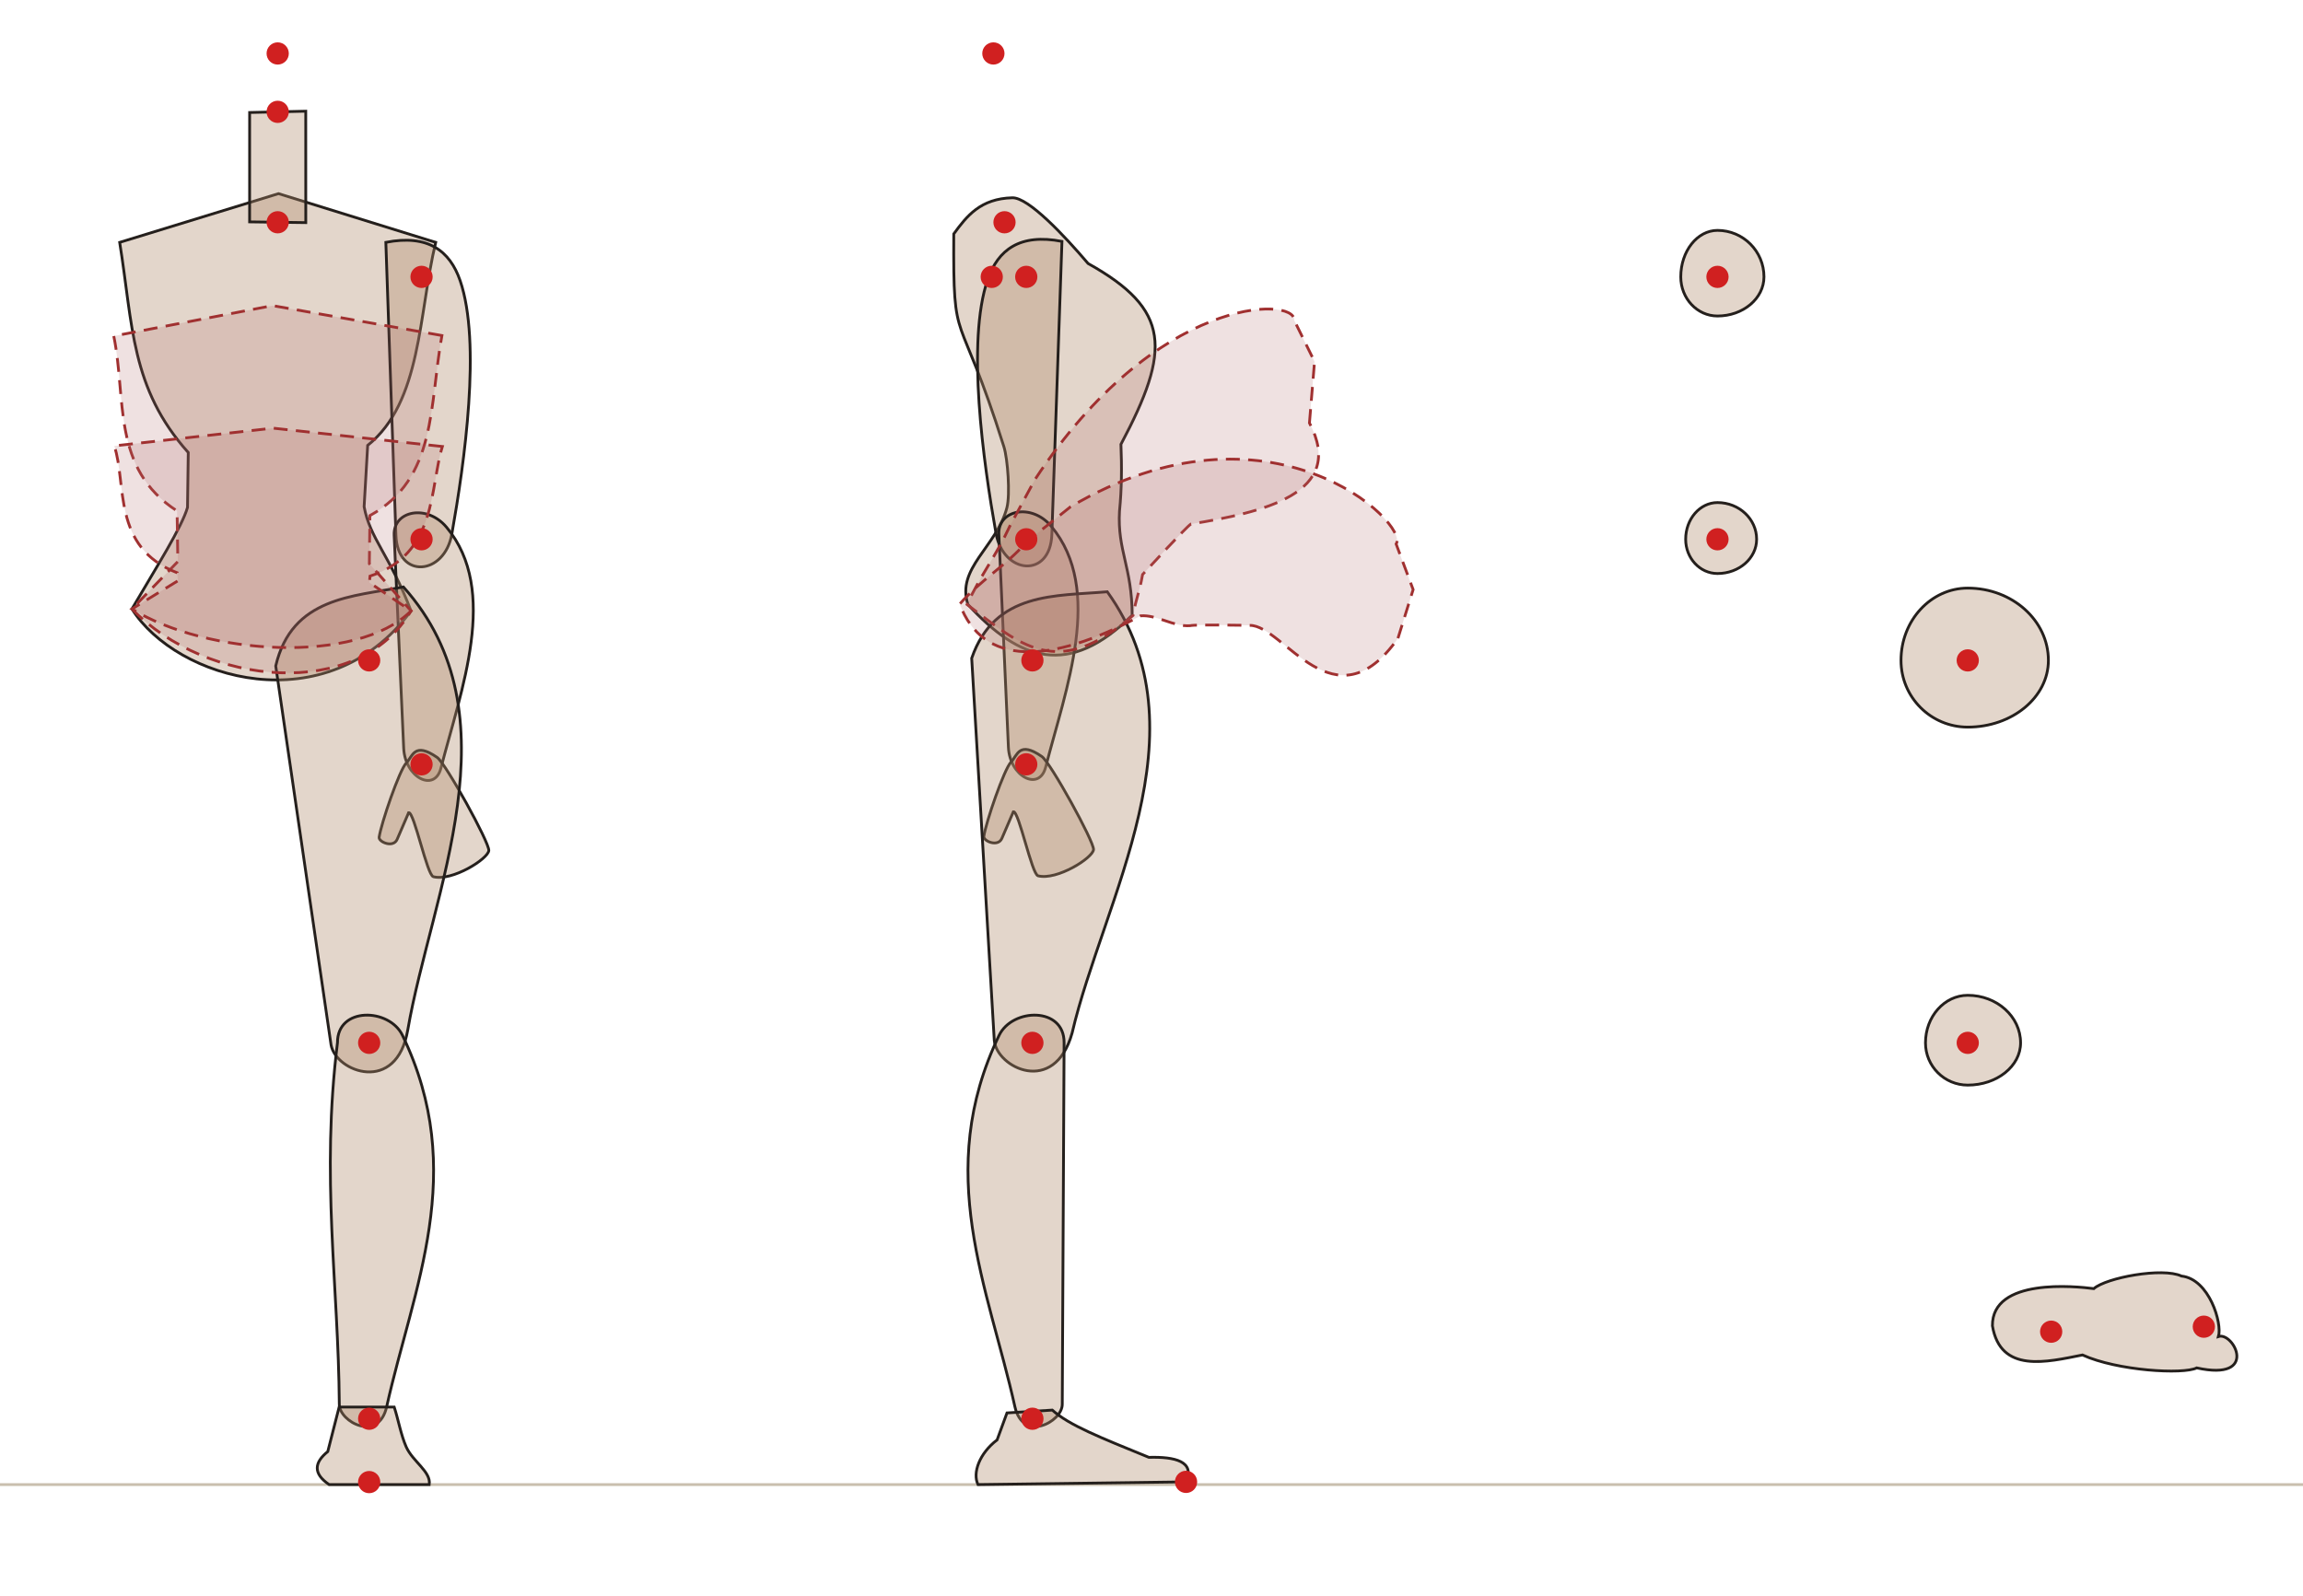
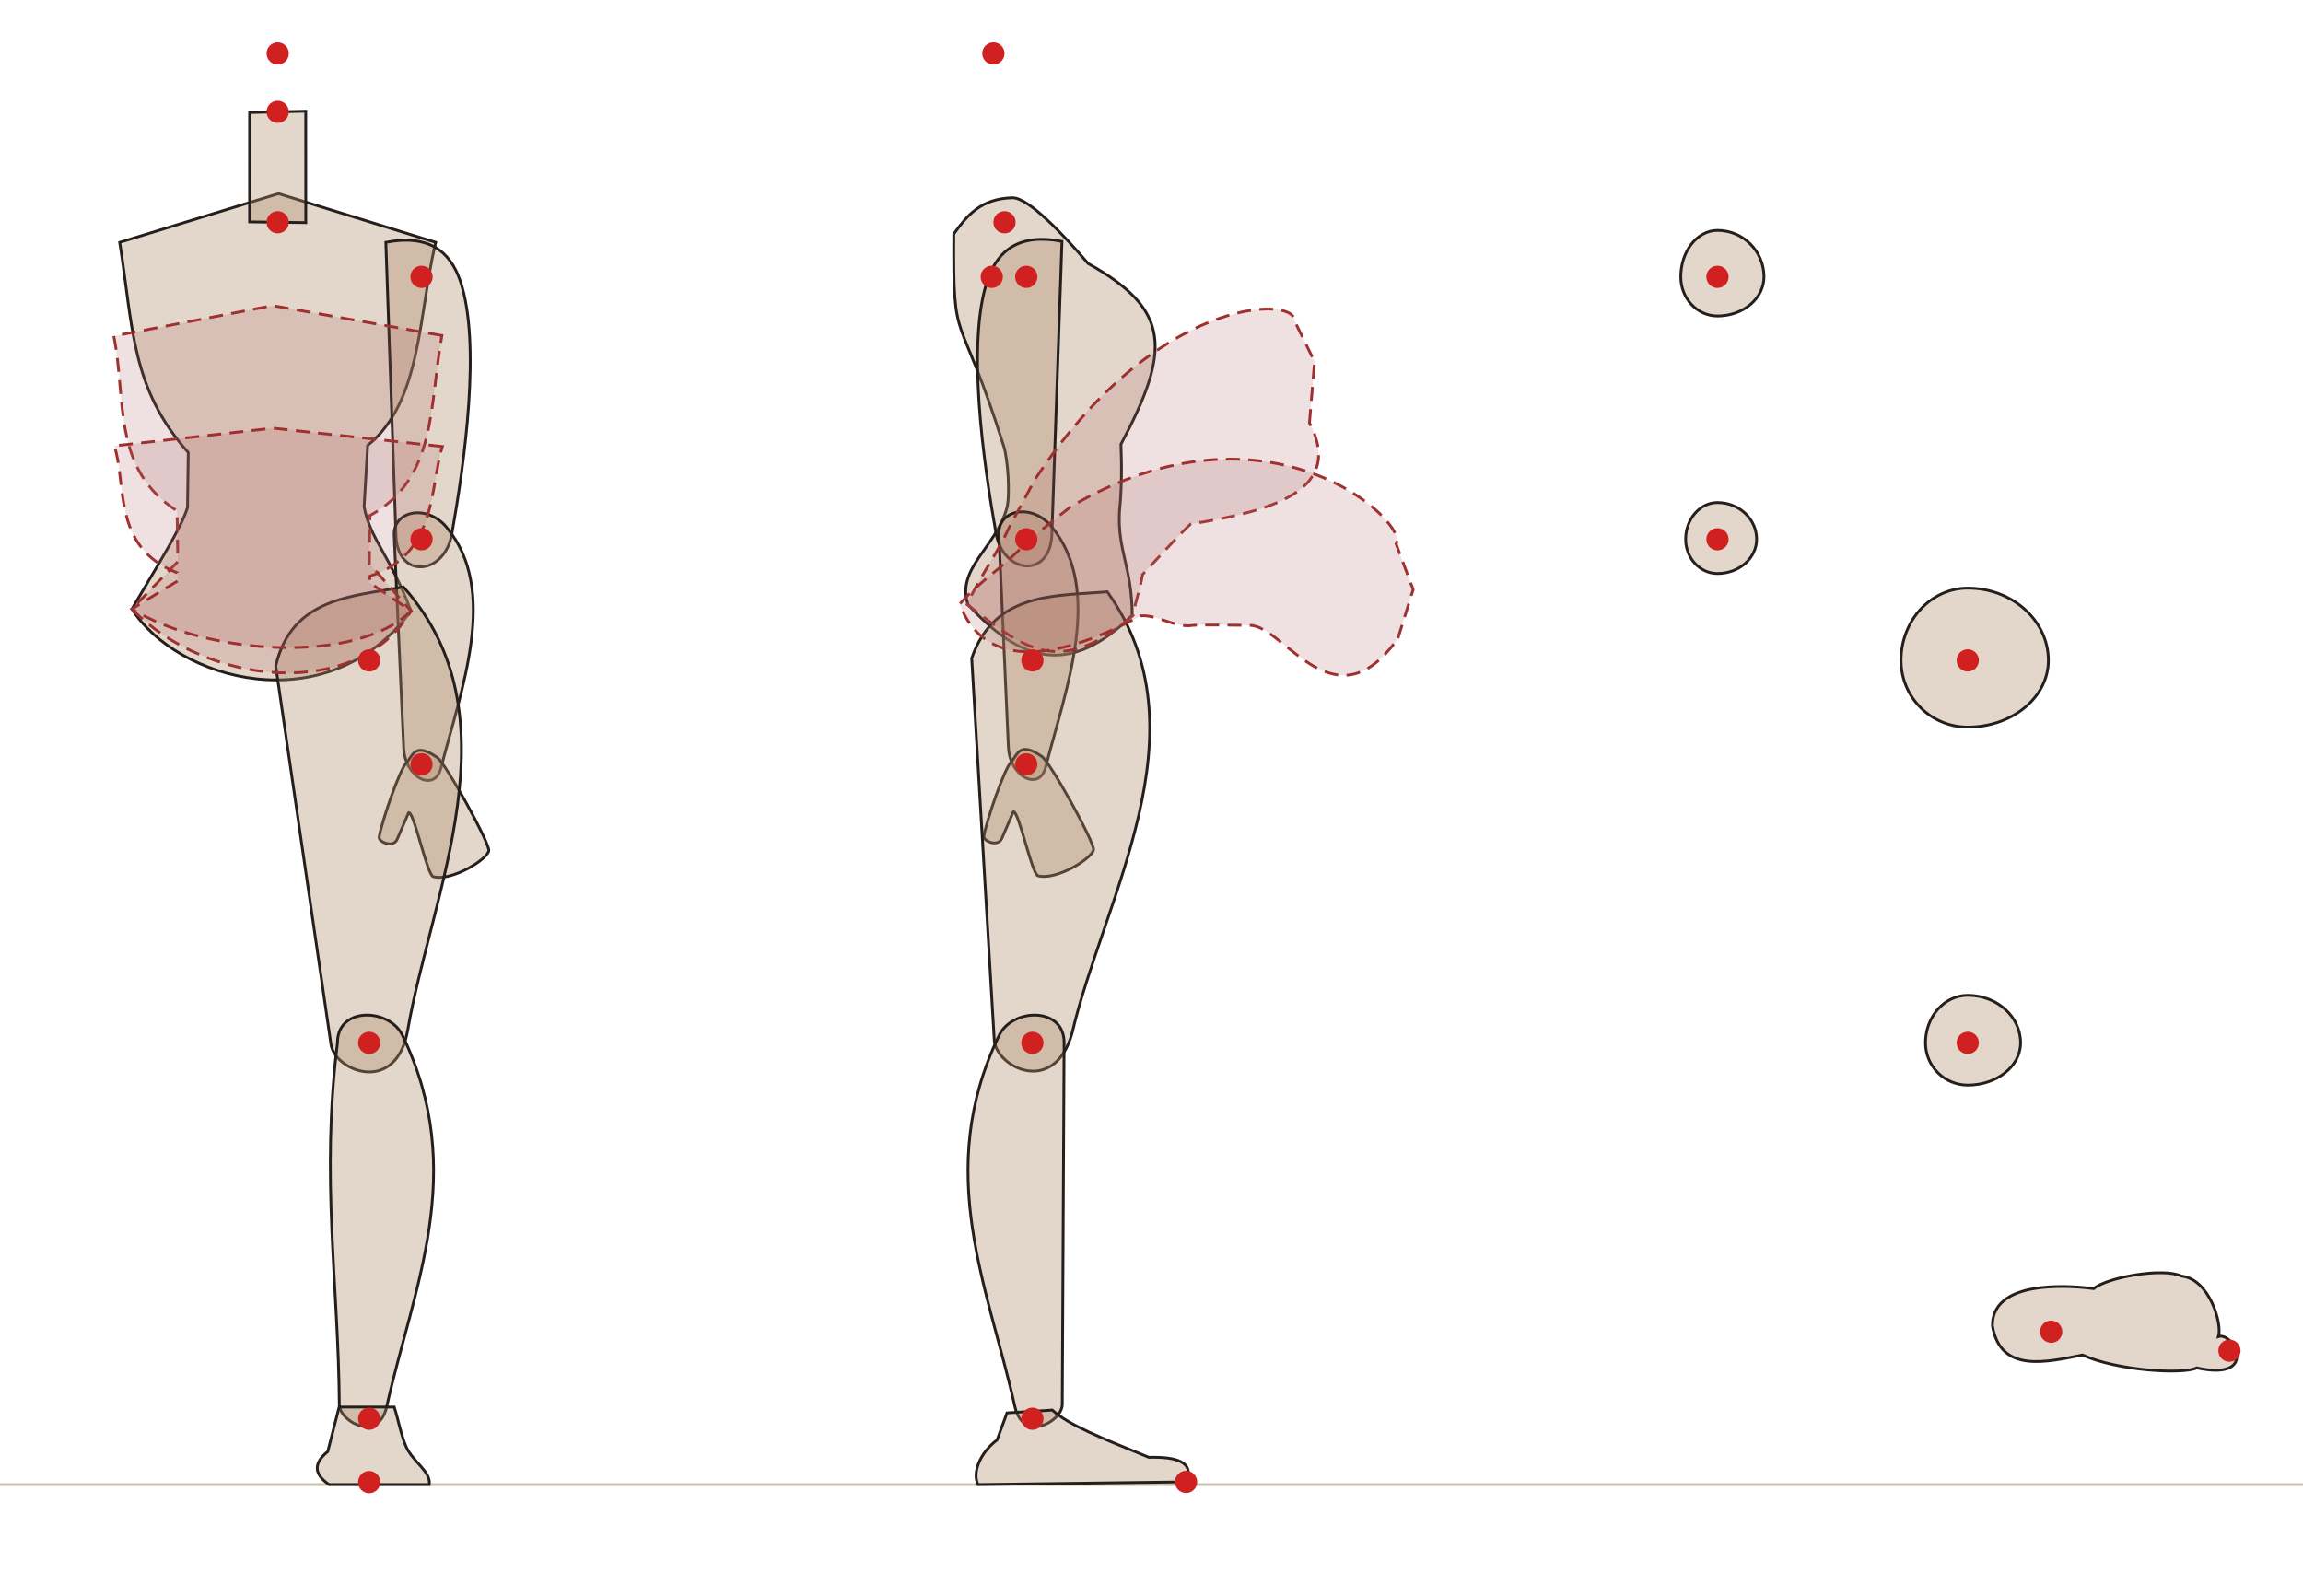
<svg xmlns="http://www.w3.org/2000/svg" width="828.18" height="574.02" viewBox="-97.62 -534.02 828.18 574.02">
  <line x1="-97.62" x2="730.56" y1="0" y2="0" stroke="#c9bfae" stroke-width="1" />
  <g id="front">
    <path id="front-torso" style="fill:#b08a6a;fill-opacity:0.35;stroke:#241f1c;stroke-width:1" d="M 59.06 -446.84 L 2.53 -464.37 L -54.58 -446.84 C -49.79 -416.97 -50.65 -394.43 -29.92 -371.24 L -30.19 -351.5 C -32.16 -344.55 -41.23 -330.24 -50.18 -314.97 C -34.18 -289.59 20.05 -273.54 50.19 -314.27 C 42.54 -334.34 35.4 -340.31 33.32 -351.76 L 34.6 -373.81 C 54.02 -389.39 52.86 -420.97 59.06 -446.84 Z" />
    <path id="front-neck" style="fill:#b08a6a;fill-opacity:0.35;stroke:#241f1c;stroke-width:1" d="M 12.34 -453.94 L 12.33 -494.02 L -7.85 -493.55 L -7.86 -454.21 L 12.34 -453.94 Z" />
    <path id="front-upper-arm" style="fill:#b08a6a;fill-opacity:0.35;stroke:#241f1c;stroke-width:1" d="M 64.86 -341.89 C 62.21 -326.99 45.31 -325.53 44.76 -341.46 L 41.13 -446.85 C 56.29 -449.8 64.15 -443.82 67.85 -433.07 C 75.52 -410.76 69.4 -367.46 64.86 -341.89 Z" />
    <path id="front-forearm" style="fill:#b08a6a;fill-opacity:0.35;stroke:#241f1c;stroke-width:1" d="M 63 -344.32 C 81.96 -321.51 68.17 -285.86 60.94 -257.71 C 58.67 -248.86 48.03 -254.3 47.55 -264.89 L 44.12 -341.5 C 43.72 -350.3 55.9 -352.86 63 -344.32 Z" />
    <path id="front-hand" style="fill:#b08a6a;fill-opacity:0.35;stroke:#241f1c;stroke-width:1" d="M 48.5 -259.6 C 46.01 -257.05 39.44 -237.82 38.72 -232.86 C 38.47 -231.18 43.8 -228.86 45.2 -232.11 L 49.34 -241.72 C 51.35 -241.95 55.93 -219.24 58.22 -218.66 C 65.01 -216.93 77.96 -225.12 78.16 -228.09 C 78.35 -231 62.65 -259.45 59.57 -261.58 C 51.34 -267.26 50.88 -262.05 48.5 -259.6 Z" />
    <path id="front-thigh" style="fill:#b08a6a;fill-opacity:0.35;stroke:#241f1c;stroke-width:1" d="M 47.45 -322.89 C 88.72 -276.68 57.47 -212.63 49.02 -163.56 C 44.99 -140.23 23.24 -148.43 21.44 -158.1 L 1.53 -294.47 C 7.35 -319.28 29.34 -319.42 47.45 -322.89 Z" />
    <path id="front-shin" style="fill:#b08a6a;fill-opacity:0.35;stroke:#241f1c;stroke-width:1" d="M 47.1 -161.62 C 70.83 -112.45 50.96 -70.88 41.44 -28.05 C 38.54 -15.01 24.44 -22.53 24.4 -28.85 C 24.09 -72.15 17.73 -110.4 23.74 -158.96 C 23.67 -171.96 42.34 -171.46 47.1 -161.62 Z" />
    <path id="front-foot" style="fill:#b08a6a;fill-opacity:0.35;stroke:#241f1c;stroke-width:1" d="M 24.34 -27.90 L 44.14 -27.90 C 45.53 -23.71 46.55 -17.86 48.46 -13.55 C 50.80 -8.28 57.49 -4.58 56.74 -0.00 L 35.14 -0.00 L 20.74 -0.00 C 14.84 -4.01 15.39 -7.94 20.25 -11.88 Z" />
  </g>
  <g id="front-bend">
    <path id="front-bend-torso" style="fill:#b06a6a;fill-opacity:0.2;stroke:#a03030;stroke-width:1;stroke-dasharray:5 3" d="M 61.3 -413.33 L 0.39 -424.09 L -56.71 -413.14 C -52.08 -390.63 -57.62 -365.42 -33.94 -350.23 L -33.67 -332.02 L -50.18 -314.97 C -23.34 -287.24 30.92 -281.75 50.19 -314.27 L 35.2 -331.26 L 35.4 -348.56 C 59.56 -361.83 56.74 -388.38 61.3 -413.33 Z" />
    <path id="front-bend-torso-2" style="fill:#b06a6a;fill-opacity:0.2;stroke:#a03030;stroke-width:1;stroke-dasharray:5 3" d="M 61.47 -373.41 L 0.58 -380.01 L -56.53 -373.63 C -51.93 -360.17 -57.56 -337.13 -33.9 -327.99 L -33.64 -325.11 L -50.18 -314.97 C -23.38 -298.33 30.87 -294.9 50.18 -314.27 L 35.23 -324.46 L 35.44 -326.79 C 59.61 -334.65 56.86 -358.52 61.47 -373.41 Z" />
  </g>
  <g id="side">
    <path id="side-torso" style="fill:#b08a6a;fill-opacity:0.35;stroke:#241f1c;stroke-width:1" d="M 293.66 -439.24 C 285.23 -449.14 272.25 -463.03 266.43 -462.88 C 255 -462.59 250.05 -456.35 245.36 -449.88 C 245.12 -406.77 246.82 -426.04 263.38 -373.37 C 264.78 -368.94 265.7 -356.12 264.47 -351.4 C 260.77 -337.27 246.1 -329.61 250.48 -316.55 C 269.13 -296.25 286.66 -290.2 309.52 -312.69 C 309.47 -330.02 304.16 -335.99 304.96 -350.13 C 305.77 -358.15 305.81 -366.18 305.48 -374.2 C 323.54 -408.25 323.42 -422.62 293.66 -439.24 Z" />
    <path id="side-upper-arm" style="fill:#b08a6a;fill-opacity:0.35;stroke:#241f1c;stroke-width:1" d="M 280.64 -341.8 C 280.09 -325.87 263.19 -327.33 260.54 -342.23 C 256 -367.8 249.88 -411.1 257.55 -433.41 C 261.25 -444.16 269.11 -450.14 284.27 -447.19 L 280.64 -341.8 Z" />
    <path id="side-forearm" style="fill:#b08a6a;fill-opacity:0.35;stroke:#241f1c;stroke-width:1" d="M 280.46 -344.66 C 299.42 -321.85 285.63 -286.2 278.4 -258.05 C 276.13 -249.2 265.49 -254.64 265.01 -265.23 L 261.58 -341.84 C 261.18 -350.64 273.36 -353.2 280.46 -344.66 Z" />
    <path id="side-hand" style="fill:#b08a6a;fill-opacity:0.35;stroke:#241f1c;stroke-width:1" d="M 265.96 -259.92 C 263.47 -257.37 256.9 -238.15 256.18 -233.18 C 255.93 -231.5 261.26 -229.18 262.66 -232.44 L 266.8 -242.05 C 268.81 -242.27 273.39 -219.56 275.68 -218.98 C 282.47 -217.26 295.42 -225.44 295.62 -228.42 C 295.81 -231.33 280.11 -259.78 277.03 -261.9 C 268.8 -267.59 268.34 -262.38 265.96 -259.92 Z" />
    <path id="side-thigh" style="fill:#b08a6a;fill-opacity:0.35;stroke:#241f1c;stroke-width:1" d="M 300.57 -321.16 C 336.55 -271 299.1 -210.45 287.92 -162.43 C 281.54 -139.63 260.74 -150 259.93 -159.8 L 251.81 -297.25 C 260.12 -321.34 282.2 -319.54 300.57 -321.16 Z" />
    <path id="side-shin" style="fill:#b08a6a;fill-opacity:0.35;stroke:#241f1c;stroke-width:1" d="M 285.04 -158.96 L 284.38 -28.85 C 284.34 -22.53 270.24 -15.01 267.34 -28.05 C 257.82 -70.88 237.95 -112.45 261.68 -161.62 C 266.44 -171.46 285.11 -171.96 285.04 -158.96 Z" />
    <path id="side-foot" style="fill:#b08a6a;fill-opacity:0.35;stroke:#241f1c;stroke-width:1" d="M 280.79 -26.80 C 286.89 -21.33 297.91 -17.01 315.53 -9.80 C 324.88 -10.06 332.24 -8.36 328.89 -0.98 L 291.49 -0.49 L 254.08 -0.00 C 252.04 -4.18 254.55 -11.21 260.94 -16.07 L 264.50 -25.78 Z" />
  </g>
  <g id="side-bend">
    <path id="side-bend-torso" style="fill:#b06a6a;fill-opacity:0.2;stroke:#a03030;stroke-width:1;stroke-dasharray:5 3" d="M 373.27 -381.88 L 375.1 -403.95 L 367.78 -418.82 C 368.23 -427.42 318.08 -428 274.51 -361.45 L 265.56 -344.84 C 260.42 -333.75 255.28 -327.66 250.14 -316.57 C 269.1 -302.4 282.27 -288.83 309.86 -312.67 C 310.99 -319.23 312.13 -320.79 313.26 -327.36 C 314.76 -328.93 328.77 -344.29 330.63 -345.52 C 356.45 -349.73 386.69 -356.44 373.27 -381.88 Z" />
    <path id="side-bend-torso-2" style="fill:#b06a6a;fill-opacity:0.2;stroke:#a03030;stroke-width:1;stroke-dasharray:5 3" d="M 405.1 -304.43 L 410.56 -321.94 L 404.44 -338.34 C 409.48 -345.58 359.11 -394.07 287.3 -351.69 L 271.71 -339.22 C 263.64 -330.06 255.57 -325.9 247.5 -316.74 C 255.82 -294.44 279.68 -294.75 312.5 -312.5 C 318.46 -312.98 324.43 -308.47 330.39 -308.96 C 332.5 -309.47 349.61 -309.04 351.83 -309.07 C 363.93 -309.19 382.23 -271.92 405.1 -304.43 Z" />
  </g>
  <g id="end">
    <path id="end-upper-arm" style="fill:#b08a6a;fill-opacity:0.35;stroke:#241f1c;stroke-width:1" d="M 520.00 -451.15 C 529.23 -451.15 536.72 -443.66 536.72 -434.43 C 536.72 -426.65 529.23 -420.35 520.00 -420.35 C 512.71 -420.35 506.80 -426.65 506.80 -434.43 C 506.80 -443.66 512.71 -451.15 520.00 -451.15 Z" />
    <path id="end-forearm" style="fill:#b08a6a;fill-opacity:0.35;stroke:#241f1c;stroke-width:1" d="M 520.00 -353.24 C 527.78 -353.24 534.08 -347.33 534.08 -340.04 C 534.08 -333.24 527.78 -327.72 520.00 -327.72 C 513.68 -327.72 508.56 -333.24 508.56 -340.04 C 508.56 -347.33 513.68 -353.24 520.00 -353.24 Z" />
    <path id="end-thigh" style="fill:#b08a6a;fill-opacity:0.35;stroke:#241f1c;stroke-width:1" d="M 610.00 -322.47 C 626.02 -322.47 639.00 -310.83 639.00 -296.47 C 639.00 -283.21 626.02 -272.47 610.00 -272.47 C 596.74 -272.47 586.00 -283.21 586.00 -296.47 C 586.00 -310.83 596.74 -322.47 610.00 -322.47 Z" />
    <path id="end-shin" style="fill:#b08a6a;fill-opacity:0.35;stroke:#241f1c;stroke-width:1" d="M 610.00 -176.00 C 620.50 -176.00 629.00 -168.34 629.00 -158.90 C 629.00 -150.50 620.50 -143.70 610.00 -143.70 C 601.60 -143.70 594.80 -150.50 594.80 -158.90 C 594.80 -168.34 601.60 -176.00 610.00 -176.00 Z" />
-     <path id="end-foot" style="fill:#b08a6a;fill-opacity:0.35;stroke:#241f1c;stroke-width:1" d="M 655.33 -70.49 C 659.82 -74.43 680.00 -78.20 686.86 -75.01 C 696.86 -73.93 701.57 -57.97 700.16 -53.26 C 705.66 -55.03 714.90 -37.04 692.34 -41.98 C 687.55 -39.55 663.77 -40.93 651.27 -46.63 C 638.48 -44.10 621.77 -39.88 618.87 -57.12 C 618.71 -74.48 648.88 -71.31 655.33 -70.49 Z" />
+     <path id="end-foot" style="fill:#b08a6a;fill-opacity:0.35;stroke:#241f1c;stroke-width:1" d="M 655.33 -70.49 C 659.82 -74.43 680.00 -78.20 686.86 -75.01 C 696.86 -73.93 701.57 -57.97 700.16 -53.26 C 705.66 -55.03 714.90 -37.04 692.34 -41.98 C 687.55 -39.55 663.77 -40.93 651.27 -46.63 C 638.48 -44.10 621.77 -39.88 618.87 -57.12 C 618.79 -66.26 627.10 -69.71 635.93 -70.80 C 643.89 -71.79 652.27 -70.88 655.33 -70.49 Z" />
  </g>
  <g id="anchors">
    <circle id="anchor-shoulder" cx="53.97" cy="-434.43" r="4" style="fill:#d02020" />
    <circle id="anchor-elbow" cx="53.97" cy="-340.04" r="4" style="fill:#d02020" />
    <circle id="anchor-wrist" cx="53.97" cy="-259.08" r="4" style="fill:#d02020" />
    <circle id="anchor-hip" cx="35.14" cy="-296.47" r="4" style="fill:#d02020" />
    <circle id="anchor-knee" cx="35.14" cy="-158.9" r="4" style="fill:#d02020" />
    <circle id="anchor-ankle" cx="35.14" cy="-23.69" r="4" style="fill:#d02020" />
    <circle id="anchor-neck-base" cx="2.24" cy="-454.07" r="4" style="fill:#d02020" />
    <circle id="anchor-neck-top" cx="2.24" cy="-493.79" r="4" style="fill:#d02020" />
    <circle id="anchor-side-shoulder" cx="271.43" cy="-434.43" r="4" style="fill:#d02020" />
    <circle id="anchor-side-shoulder-far" cx="259.02" cy="-434.43" r="4" style="fill:#d02020" />
    <circle id="anchor-side-elbow" cx="271.43" cy="-340.04" r="4" style="fill:#d02020" />
    <circle id="anchor-side-wrist" cx="271.43" cy="-259.08" r="4" style="fill:#d02020" />
    <circle id="anchor-side-hip" cx="273.64" cy="-296.47" r="4" style="fill:#d02020" />
    <circle id="anchor-side-knee" cx="273.64" cy="-158.9" r="4" style="fill:#d02020" />
    <circle id="anchor-side-ankle" cx="273.64" cy="-23.69" r="4" style="fill:#d02020" />
    <circle id="anchor-side-neck-base" cx="263.61" cy="-454.07" r="4" style="fill:#d02020" />
    <circle id="anchor-toe" cx="35.14" cy="-0.90" r="4" style="fill:#d02020" />
    <circle id="anchor-side-toe" cx="328.89" cy="-0.98" r="4" style="fill:#d02020" />
    <circle id="anchor-head" cx="2.24" cy="-514.79" r="4" style="fill:#d02020" />
    <circle id="anchor-side-head" cx="259.61" cy="-514.79" r="4" style="fill:#d02020" />
    <circle id="anchor-end-shoulder" cx="520.00" cy="-434.43" r="4" style="fill:#d02020" />
    <circle id="anchor-end-elbow" cx="520.00" cy="-340.04" r="4" style="fill:#d02020" />
    <circle id="anchor-end-hip" cx="610.00" cy="-296.47" r="4" style="fill:#d02020" />
    <circle id="anchor-end-knee" cx="610.00" cy="-158.90" r="4" style="fill:#d02020" />
    <circle id="anchor-end-ankle" cx="640.00" cy="-55.00" r="4" style="fill:#d02020" />
-     <circle id="anchor-end-toe" cx="694.90" cy="-56.80" r="4" style="fill:#d02020" />
+     <circle id="anchor-end-toe" cx="704.11" cy="-48.17" r="4" style="fill:#d02020" />
  </g>
</svg>
